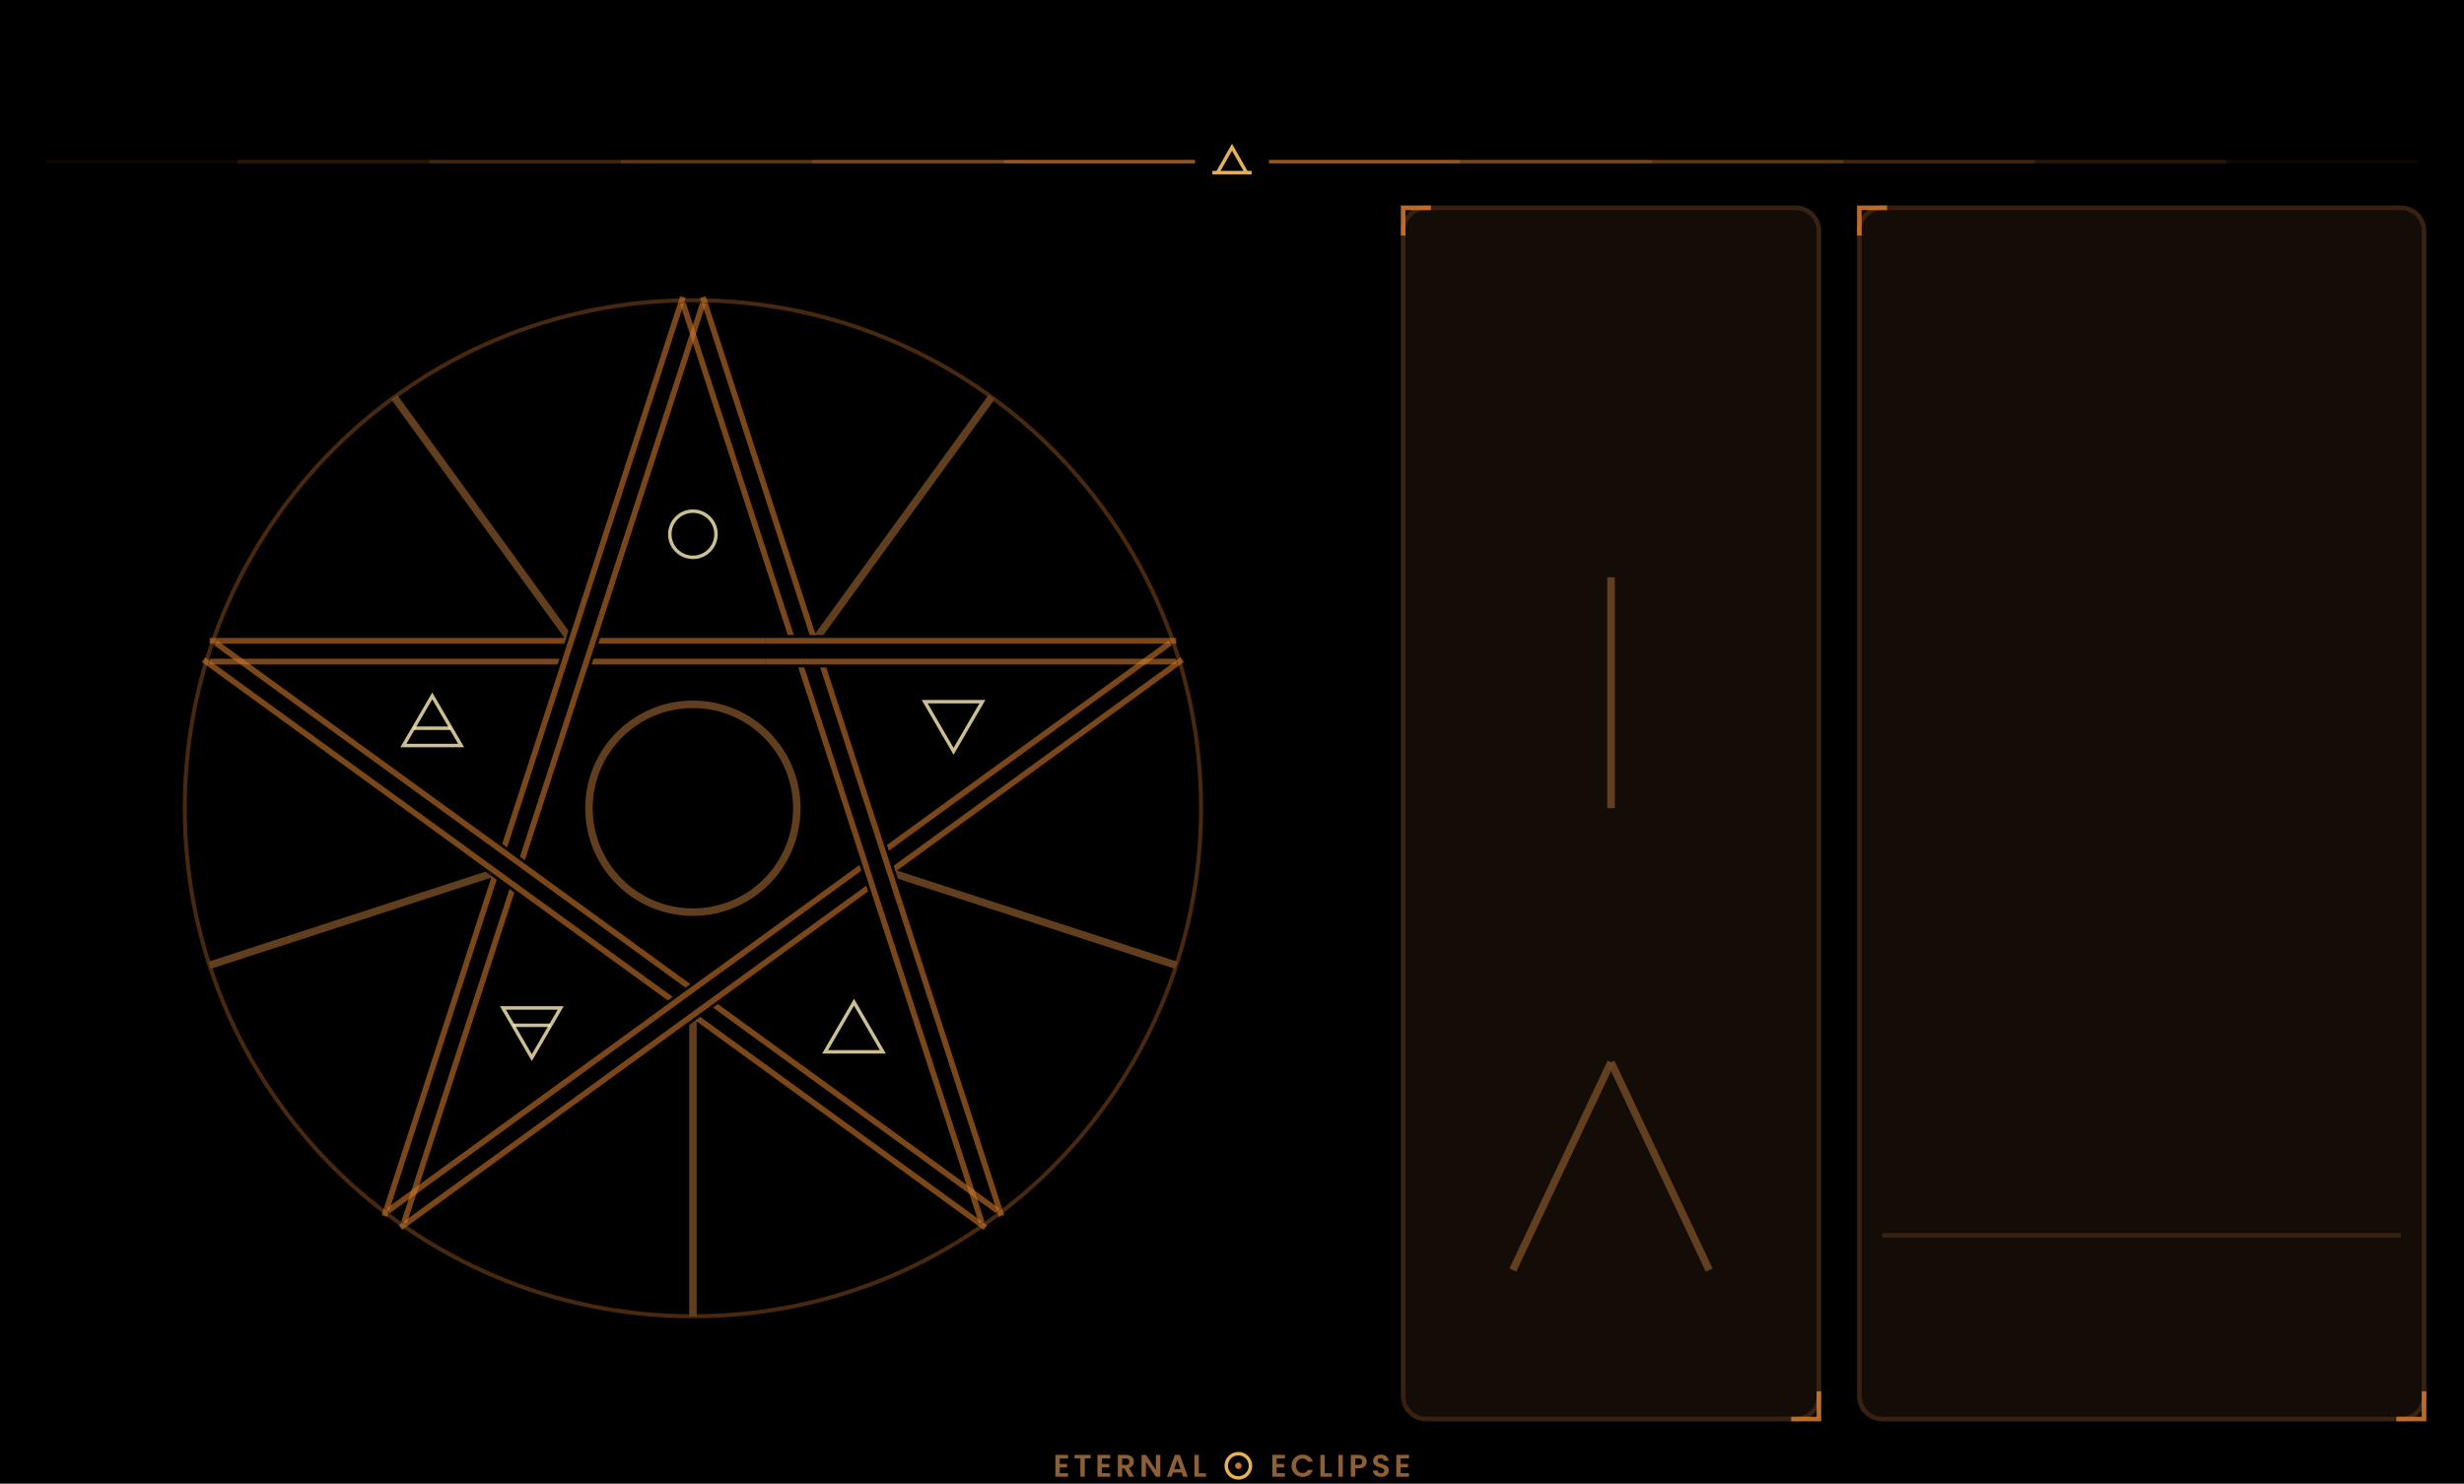
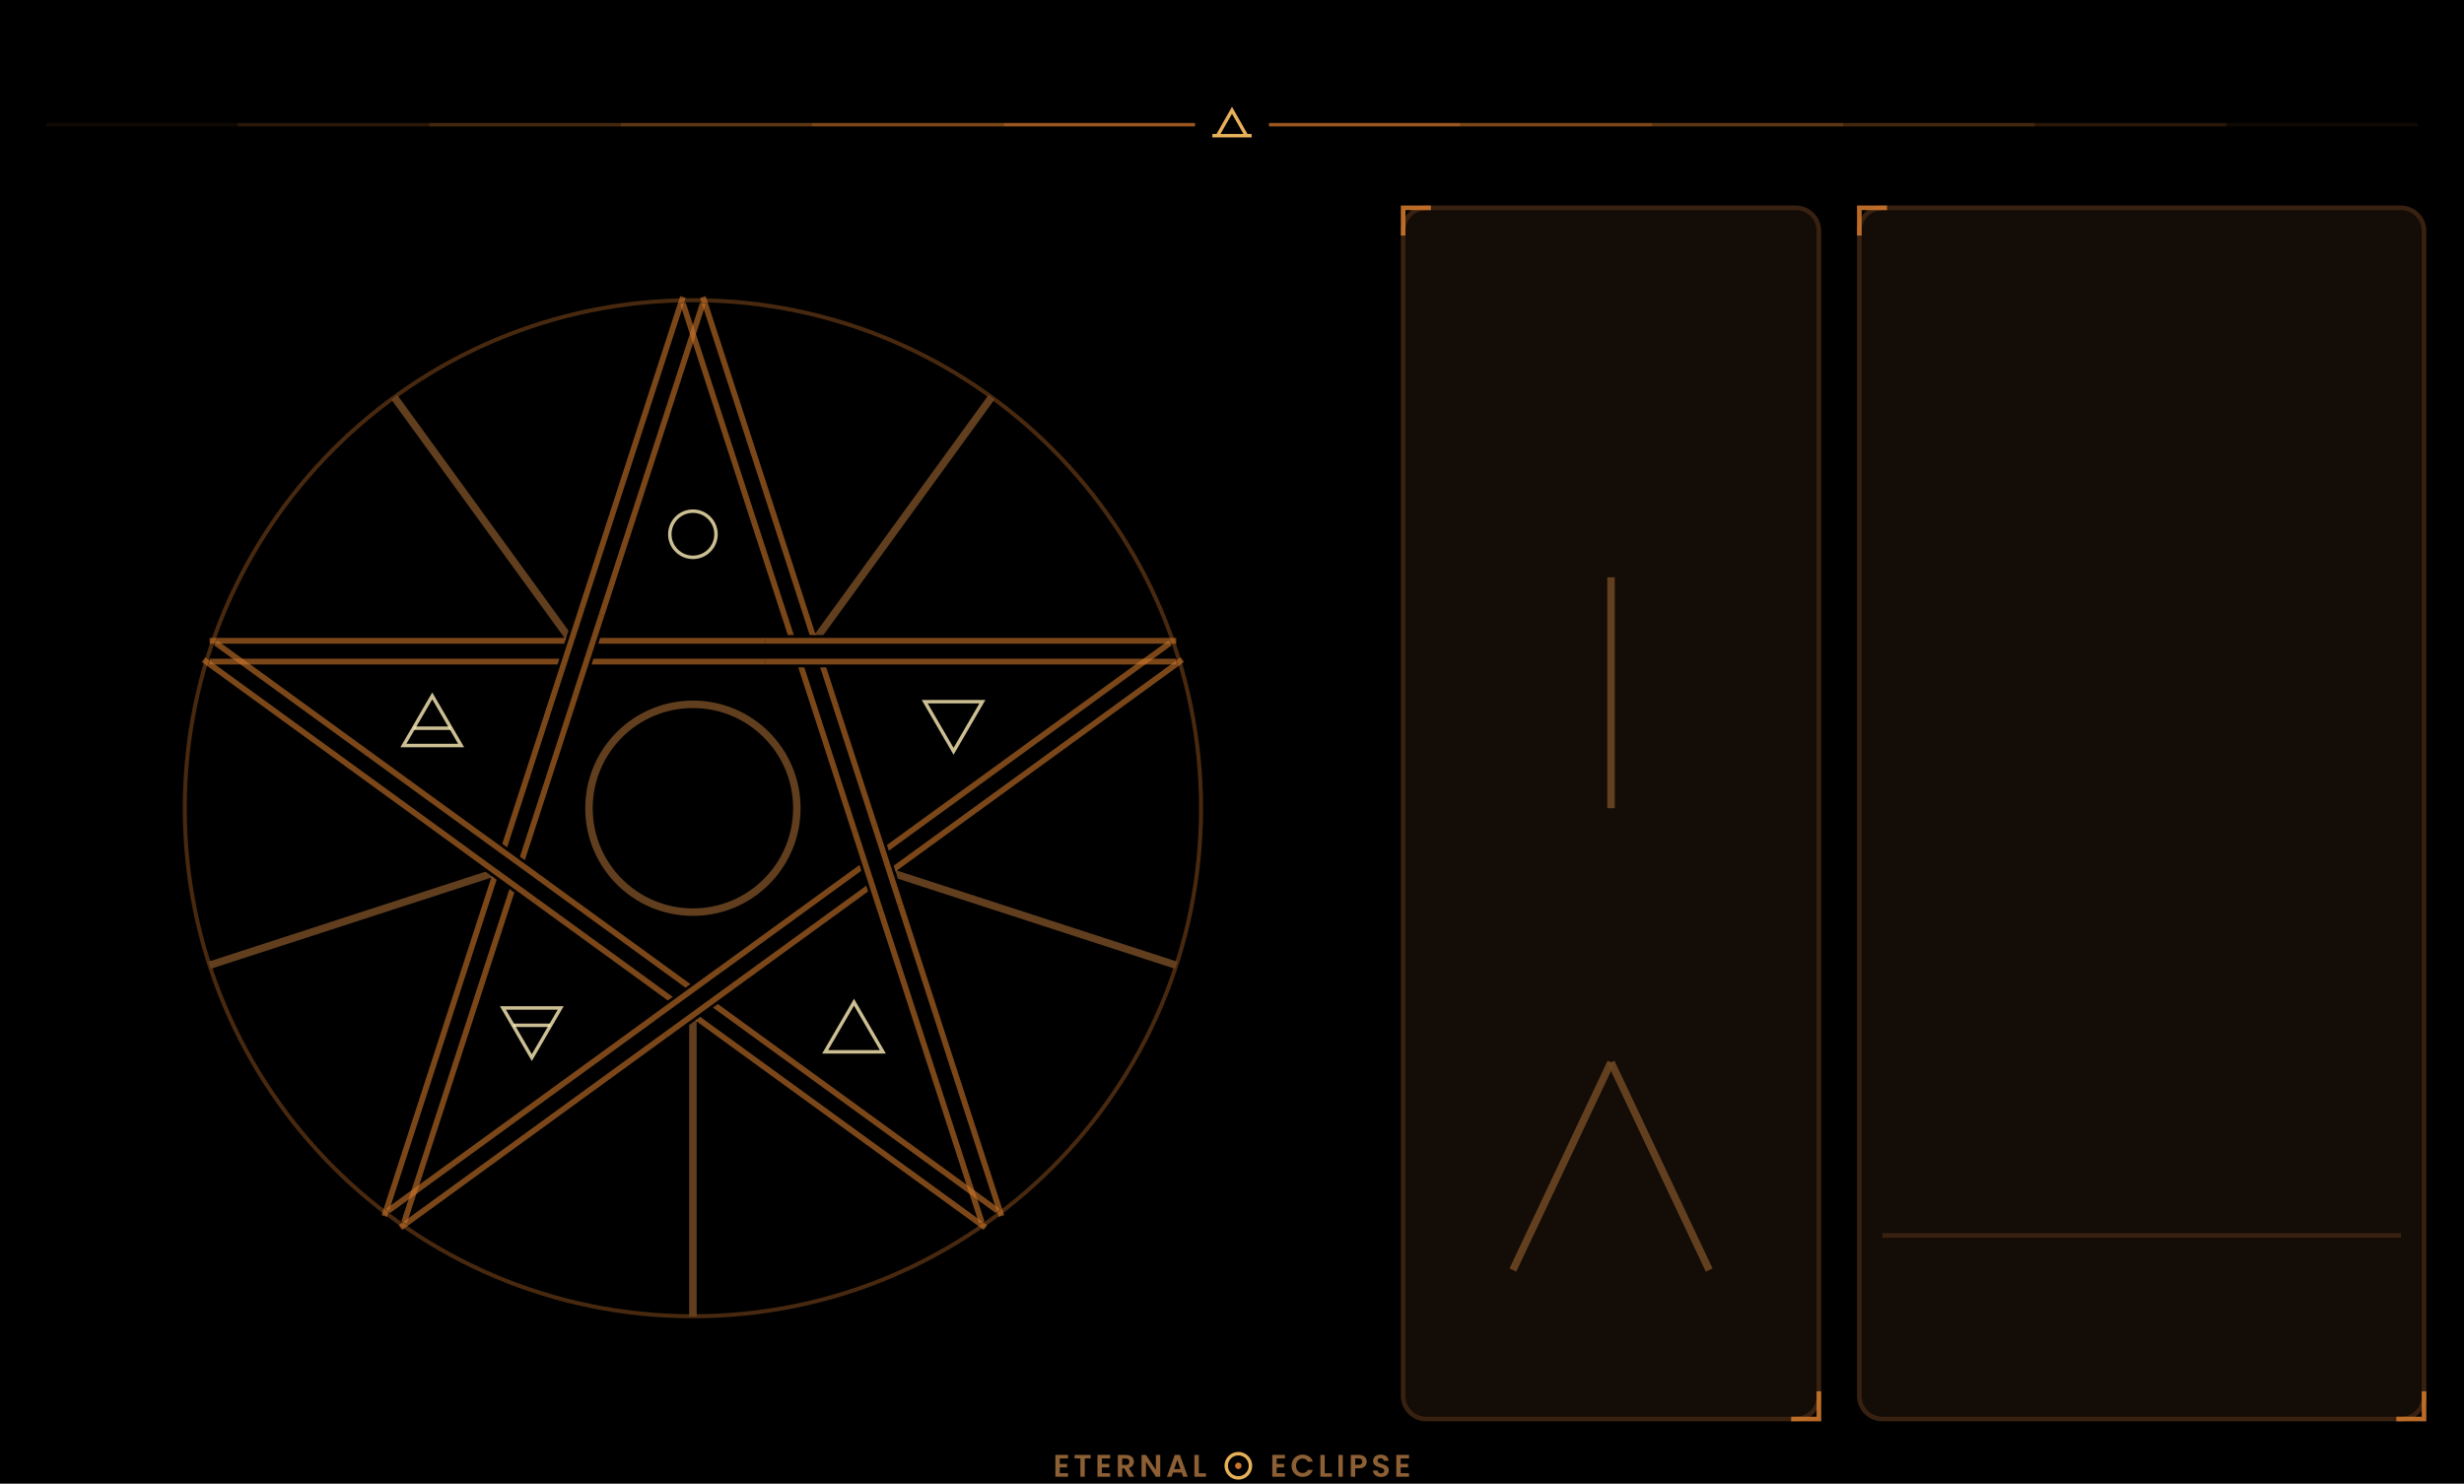
<svg xmlns="http://www.w3.org/2000/svg" width="213.36mm" height="128.5mm" viewBox="0 0 213.36 128.5">
  <rect x="0" y="0" width="213.36" height="128.5" fill="#000000" />
  <g stroke="#cd762b" stroke-width="0.3">
-     <line x1="4.00" y1="14" x2="20.58" y2="14" stroke-opacity="0.08" />
-     <line x1="20.58" y1="14" x2="37.16" y2="14" stroke-opacity="0.2" />
-     <line x1="37.16" y1="14" x2="53.74" y2="14" stroke-opacity="0.33" />
-     <line x1="53.74" y1="14" x2="70.32" y2="14" stroke-opacity="0.47" />
-     <line x1="70.32" y1="14" x2="86.90" y2="14" stroke-opacity="0.6" />
-     <line x1="86.90" y1="14" x2="103.48" y2="14" stroke-opacity="0.75" />
-     <line x1="109.88" y1="14" x2="126.46" y2="14" stroke-opacity="0.75" />
-     <line x1="126.46" y1="14" x2="143.04" y2="14" stroke-opacity="0.6" />
-     <line x1="143.04" y1="14" x2="159.62" y2="14" stroke-opacity="0.47" />
-     <line x1="159.62" y1="14" x2="176.20" y2="14" stroke-opacity="0.33" />
-     <line x1="176.20" y1="14" x2="192.78" y2="14" stroke-opacity="0.2" />
-     <line x1="192.78" y1="14" x2="209.36" y2="14" stroke-opacity="0.08" />
+     <line x1="4.00" y1="10.8" x2="20.58" y2="10.8" stroke-opacity="0.08" />
+     <line x1="20.58" y1="10.8" x2="37.16" y2="10.8" stroke-opacity="0.2" />
+     <line x1="37.16" y1="10.8" x2="53.74" y2="10.8" stroke-opacity="0.33" />
+     <line x1="53.74" y1="10.8" x2="70.32" y2="10.8" stroke-opacity="0.47" />
+     <line x1="70.32" y1="10.8" x2="86.90" y2="10.8" stroke-opacity="0.6" />
+     <line x1="86.90" y1="10.8" x2="103.48" y2="10.8" stroke-opacity="0.75" />
+     <line x1="109.88" y1="10.8" x2="126.46" y2="10.8" stroke-opacity="0.75" />
+     <line x1="126.46" y1="10.8" x2="143.04" y2="10.8" stroke-opacity="0.6" />
+     <line x1="143.04" y1="10.8" x2="159.62" y2="10.8" stroke-opacity="0.47" />
+     <line x1="159.62" y1="10.8" x2="176.20" y2="10.8" stroke-opacity="0.33" />
+     <line x1="176.20" y1="10.8" x2="192.78" y2="10.8" stroke-opacity="0.2" />
+     <line x1="192.78" y1="10.8" x2="209.36" y2="10.8" stroke-opacity="0.08" />
  </g>
-   <path d="M 106.68,12.75 L 107.93,14.95 L 105.43,14.95 Z M 104.98,14.95 L 108.38,14.95" fill="none" stroke="#ffc464" stroke-width="0.3" stroke-opacity="0.9" />
+   <path d="M 106.68,9.55 L 107.93,11.75 L 105.43,11.75 Z M 104.98,11.75 L 108.38,11.75" fill="none" stroke="#ffc464" stroke-width="0.3" stroke-opacity="0.9" />
  <rect x="121.5" y="18" width="36" height="104.9" rx="2" fill="#140c06" stroke="#382110" stroke-width="0.4" />
  <rect x="161" y="18" width="48.9" height="104.9" rx="2" fill="#140c06" stroke="#382110" stroke-width="0.4" />
  <circle cx="60" cy="70" r="44" fill="none" stroke="#cd762b" stroke-width="0.35" stroke-opacity="0.35" />
  <g stroke="#6b4522" stroke-width="0.65" stroke-opacity="0.9">
    <line x1="85.86" y1="34.40" x2="70.58" y2="55.44" />
    <line x1="101.85" y1="83.60" x2="77.12" y2="75.56" />
    <line x1="60.00" y1="114.00" x2="60.00" y2="88.00" />
    <line x1="18.15" y1="83.60" x2="42.88" y2="75.56" />
    <line x1="34.14" y1="34.40" x2="49.42" y2="55.44" />
  </g>
  <g stroke="#cd762b" stroke-width="0.5" stroke-opacity="0.6">
    <line x1="59.14" y1="26.28" x2="85.01" y2="105.87" />
    <line x1="60.86" y1="25.72" x2="86.72" y2="105.32" />
    <line x1="101.32" y1="55.68" x2="33.61" y2="104.87" />
    <line x1="102.38" y1="57.13" x2="34.67" y2="106.32" />
    <line x1="86.39" y1="104.87" x2="18.68" y2="55.68" />
    <line x1="85.33" y1="106.32" x2="17.62" y2="57.13" />
    <line x1="34.99" y1="105.87" x2="60.86" y2="26.28" />
    <line x1="33.28" y1="105.32" x2="59.14" y2="25.72" />
    <line x1="18.15" y1="57.30" x2="101.85" y2="57.30" />
    <line x1="18.15" y1="55.50" x2="101.85" y2="55.50" />
  </g>
  <line x1="74.87" y1="71.77" x2="77.10" y2="78.62" stroke="#000000" stroke-width="2.80" />
  <g stroke="#cd762b" stroke-width="0.5" stroke-opacity="0.6">
    <line x1="74.02" y1="72.05" x2="76.24" y2="78.90" />
    <line x1="75.73" y1="71.49" x2="77.95" y2="78.34" />
  </g>
  <line x1="62.91" y1="84.69" x2="57.09" y2="88.92" stroke="#000000" stroke-width="2.80" />
  <g stroke="#cd762b" stroke-width="0.5" stroke-opacity="0.6">
    <line x1="62.38" y1="83.96" x2="56.56" y2="88.19" />
    <line x1="63.44" y1="85.42" x2="57.62" y2="89.65" />
  </g>
  <line x1="46.93" y1="77.31" x2="41.10" y2="73.08" stroke="#000000" stroke-width="2.80" />
  <g stroke="#cd762b" stroke-width="0.5" stroke-opacity="0.6">
    <line x1="47.46" y1="76.58" x2="41.63" y2="72.35" />
    <line x1="46.40" y1="78.04" x2="40.57" y2="73.81" />
  </g>
  <line x1="49.01" y1="59.83" x2="51.23" y2="52.98" stroke="#000000" stroke-width="2.80" />
  <g stroke="#cd762b" stroke-width="0.5" stroke-opacity="0.6">
    <line x1="49.86" y1="60.11" x2="52.09" y2="53.26" />
    <line x1="48.15" y1="59.55" x2="50.38" y2="52.70" />
  </g>
  <line x1="66.28" y1="56.40" x2="73.48" y2="56.40" stroke="#000000" stroke-width="2.80" />
  <g stroke="#cd762b" stroke-width="0.5" stroke-opacity="0.6">
    <line x1="66.28" y1="57.30" x2="73.48" y2="57.30" />
    <line x1="66.28" y1="55.50" x2="73.48" y2="55.50" />
  </g>
  <circle cx="60" cy="70" r="9" fill="none" stroke="#6b4522" stroke-width="0.65" stroke-opacity="0.9" />
  <g stroke="#ffeeb8" stroke-width="0.3" stroke-opacity="0.8" fill="none">
    <circle cx="60" cy="46.27" r="2" />
    <path d="M 37.43 60.27 L 34.93 64.57 L 39.93 64.57 Z" />
    <line x1="35.83" y1="63.07" x2="39.03" y2="63.07" />
    <path d="M 82.57 65.07 L 80.07 60.77 L 85.07 60.77 Z" />
    <path d="M 46.05 91.60 L 43.55 87.30 L 48.55 87.30 Z" />
    <line x1="44.45" y1="88.80" x2="47.65" y2="88.80" />
    <path d="M 73.95 86.80 L 71.45 91.10 L 76.45 91.10 Z" />
  </g>
  <g stroke="#6b4522" stroke-width="0.65" stroke-opacity="0.9">
    <line x1="139.5" y1="50" x2="139.5" y2="70" />
    <line x1="139.5" y1="92" x2="131" y2="110" />
    <line x1="139.5" y1="92" x2="148" y2="110" />
  </g>
  <line x1="163" y1="107" x2="207.9" y2="107" stroke="#382110" stroke-width="0.4" />
  <g fill="none" stroke="#cd762b" stroke-width="0.4" stroke-opacity="0.9">
    <path d="M 121.5,20.4 L 121.5,18 L 123.9,18" />
    <path d="M 157.5,120.5 L 157.5,122.9 L 155.1,122.9" />
    <path d="M 161,20.4 L 161,18 L 163.4,18" />
    <path d="M 209.9,120.5 L 209.9,122.9 L 207.5,122.9" />
  </g>
  <g transform="translate(106.68 127.9)">
    <g fill="#9c6a3b" fill-opacity="0.9">
      <path d="M-14.915 -1.586V-1.111H-14.278V-0.810H-14.915V-0.309H-14.197V0.000H-15.295V-1.895H-14.197V-1.586Z" />
      <path d="M-12.245 -1.892V-1.586H-12.750V0.000H-13.129V-1.586H-13.633V-1.892Z" />
      <path d="M-11.270 -1.586V-1.111H-10.633V-0.810H-11.270V-0.309H-10.551V0.000H-11.649V-1.895H-10.551V-1.586Z" />
      <path d="M-8.911 0.000 -9.329 -0.737H-9.508V0.000H-9.887V-1.892H-9.177Q-8.957 -1.892 -8.803 -1.815Q-8.648 -1.737 -8.571 -1.606Q-8.494 -1.474 -8.494 -1.312Q-8.494 -1.125 -8.602 -0.974Q-8.711 -0.824 -8.925 -0.767L-8.472 0.000ZM-9.508 -1.022H-9.190Q-9.036 -1.022 -8.960 -1.096Q-8.884 -1.171 -8.884 -1.304Q-8.884 -1.434 -8.960 -1.506Q-9.036 -1.577 -9.190 -1.577H-9.508Z" />
      <path d="M-6.212 0.000H-6.591L-7.450 -1.298V0.000H-7.830V-1.895H-7.450L-6.591 -0.594V-1.895H-6.212Z" />
      <path d="M-4.357 -0.360H-5.111L-5.236 0.000H-5.634L-4.954 -1.895H-4.512L-3.832 0.000H-4.233ZM-4.460 -0.664 -4.734 -1.455 -5.008 -0.664Z" />
      <path d="M-2.877 -0.301H-2.254V0.000H-3.257V-1.892H-2.877Z" />
      <path d="M3.867 -1.586V-1.111H4.504V-0.810H3.867V-0.309H4.585V0.000H3.487V-1.895H4.585V-1.586Z" />
      <path d="M6.117 -1.916Q6.434 -1.916 6.672 -1.754Q6.911 -1.591 7.006 -1.304H6.569Q6.504 -1.439 6.386 -1.507Q6.268 -1.575 6.114 -1.575Q5.948 -1.575 5.820 -1.498Q5.691 -1.420 5.619 -1.279Q5.547 -1.138 5.547 -0.949Q5.547 -0.762 5.619 -0.619Q5.691 -0.477 5.820 -0.400Q5.948 -0.323 6.114 -0.323Q6.268 -0.323 6.386 -0.392Q6.504 -0.461 6.569 -0.596H7.006Q6.911 -0.306 6.673 -0.145Q6.436 0.016 6.117 0.016Q5.845 0.016 5.627 -0.107Q5.409 -0.230 5.283 -0.450Q5.157 -0.669 5.157 -0.949Q5.157 -1.228 5.283 -1.449Q5.409 -1.670 5.627 -1.793Q5.845 -1.916 6.117 -1.916Z" />
      <path d="M8.030 -0.301H8.654V0.000H7.651V-1.892H8.030Z" />
      <path d="M9.594 -1.892V0.000H9.215V-1.892Z" />
      <path d="M10.985 -0.726H10.668V0.000H10.288V-1.892H10.985Q11.204 -1.892 11.359 -1.816Q11.513 -1.740 11.591 -1.607Q11.668 -1.474 11.668 -1.306Q11.668 -1.155 11.596 -1.022Q11.524 -0.889 11.371 -0.808Q11.218 -0.726 10.985 -0.726ZM11.278 -1.306Q11.278 -1.583 10.969 -1.583H10.668V-1.033H10.969Q11.126 -1.033 11.202 -1.104Q11.278 -1.176 11.278 -1.306Z" />
      <path d="M12.207 -0.545H12.614Q12.622 -0.428 12.697 -0.360Q12.771 -0.293 12.901 -0.293Q13.034 -0.293 13.110 -0.356Q13.186 -0.420 13.186 -0.523Q13.186 -0.607 13.134 -0.661Q13.083 -0.716 13.006 -0.747Q12.928 -0.778 12.793 -0.816Q12.609 -0.870 12.493 -0.923Q12.378 -0.976 12.296 -1.083Q12.213 -1.190 12.213 -1.369Q12.213 -1.537 12.297 -1.661Q12.381 -1.786 12.533 -1.853Q12.685 -1.919 12.880 -1.919Q13.172 -1.919 13.355 -1.777Q13.538 -1.634 13.557 -1.380H13.140Q13.134 -1.477 13.057 -1.541Q12.980 -1.605 12.853 -1.605Q12.741 -1.605 12.675 -1.548Q12.609 -1.491 12.609 -1.382Q12.609 -1.306 12.659 -1.256Q12.709 -1.206 12.783 -1.175Q12.858 -1.144 12.994 -1.103Q13.178 -1.049 13.294 -0.995Q13.411 -0.941 13.495 -0.832Q13.579 -0.724 13.579 -0.548Q13.579 -0.396 13.500 -0.266Q13.422 -0.136 13.270 -0.058Q13.118 0.019 12.909 0.019Q12.712 0.019 12.553 -0.049Q12.395 -0.117 12.302 -0.244Q12.210 -0.371 12.207 -0.545Z" />
      <path d="M14.606 -1.586V-1.111H15.243V-0.810H14.606V-0.309H15.325V0.000H14.227V-1.895H15.325V-1.586Z" />
    </g>
    <circle cx="0.550" cy="-0.950" r="1.05" fill="none" stroke="#ffc464" stroke-width="0.3" stroke-opacity="0.9" />
    <circle cx="0.550" cy="-0.950" r="0.28" fill="#cd762b" />
  </g>
</svg>
